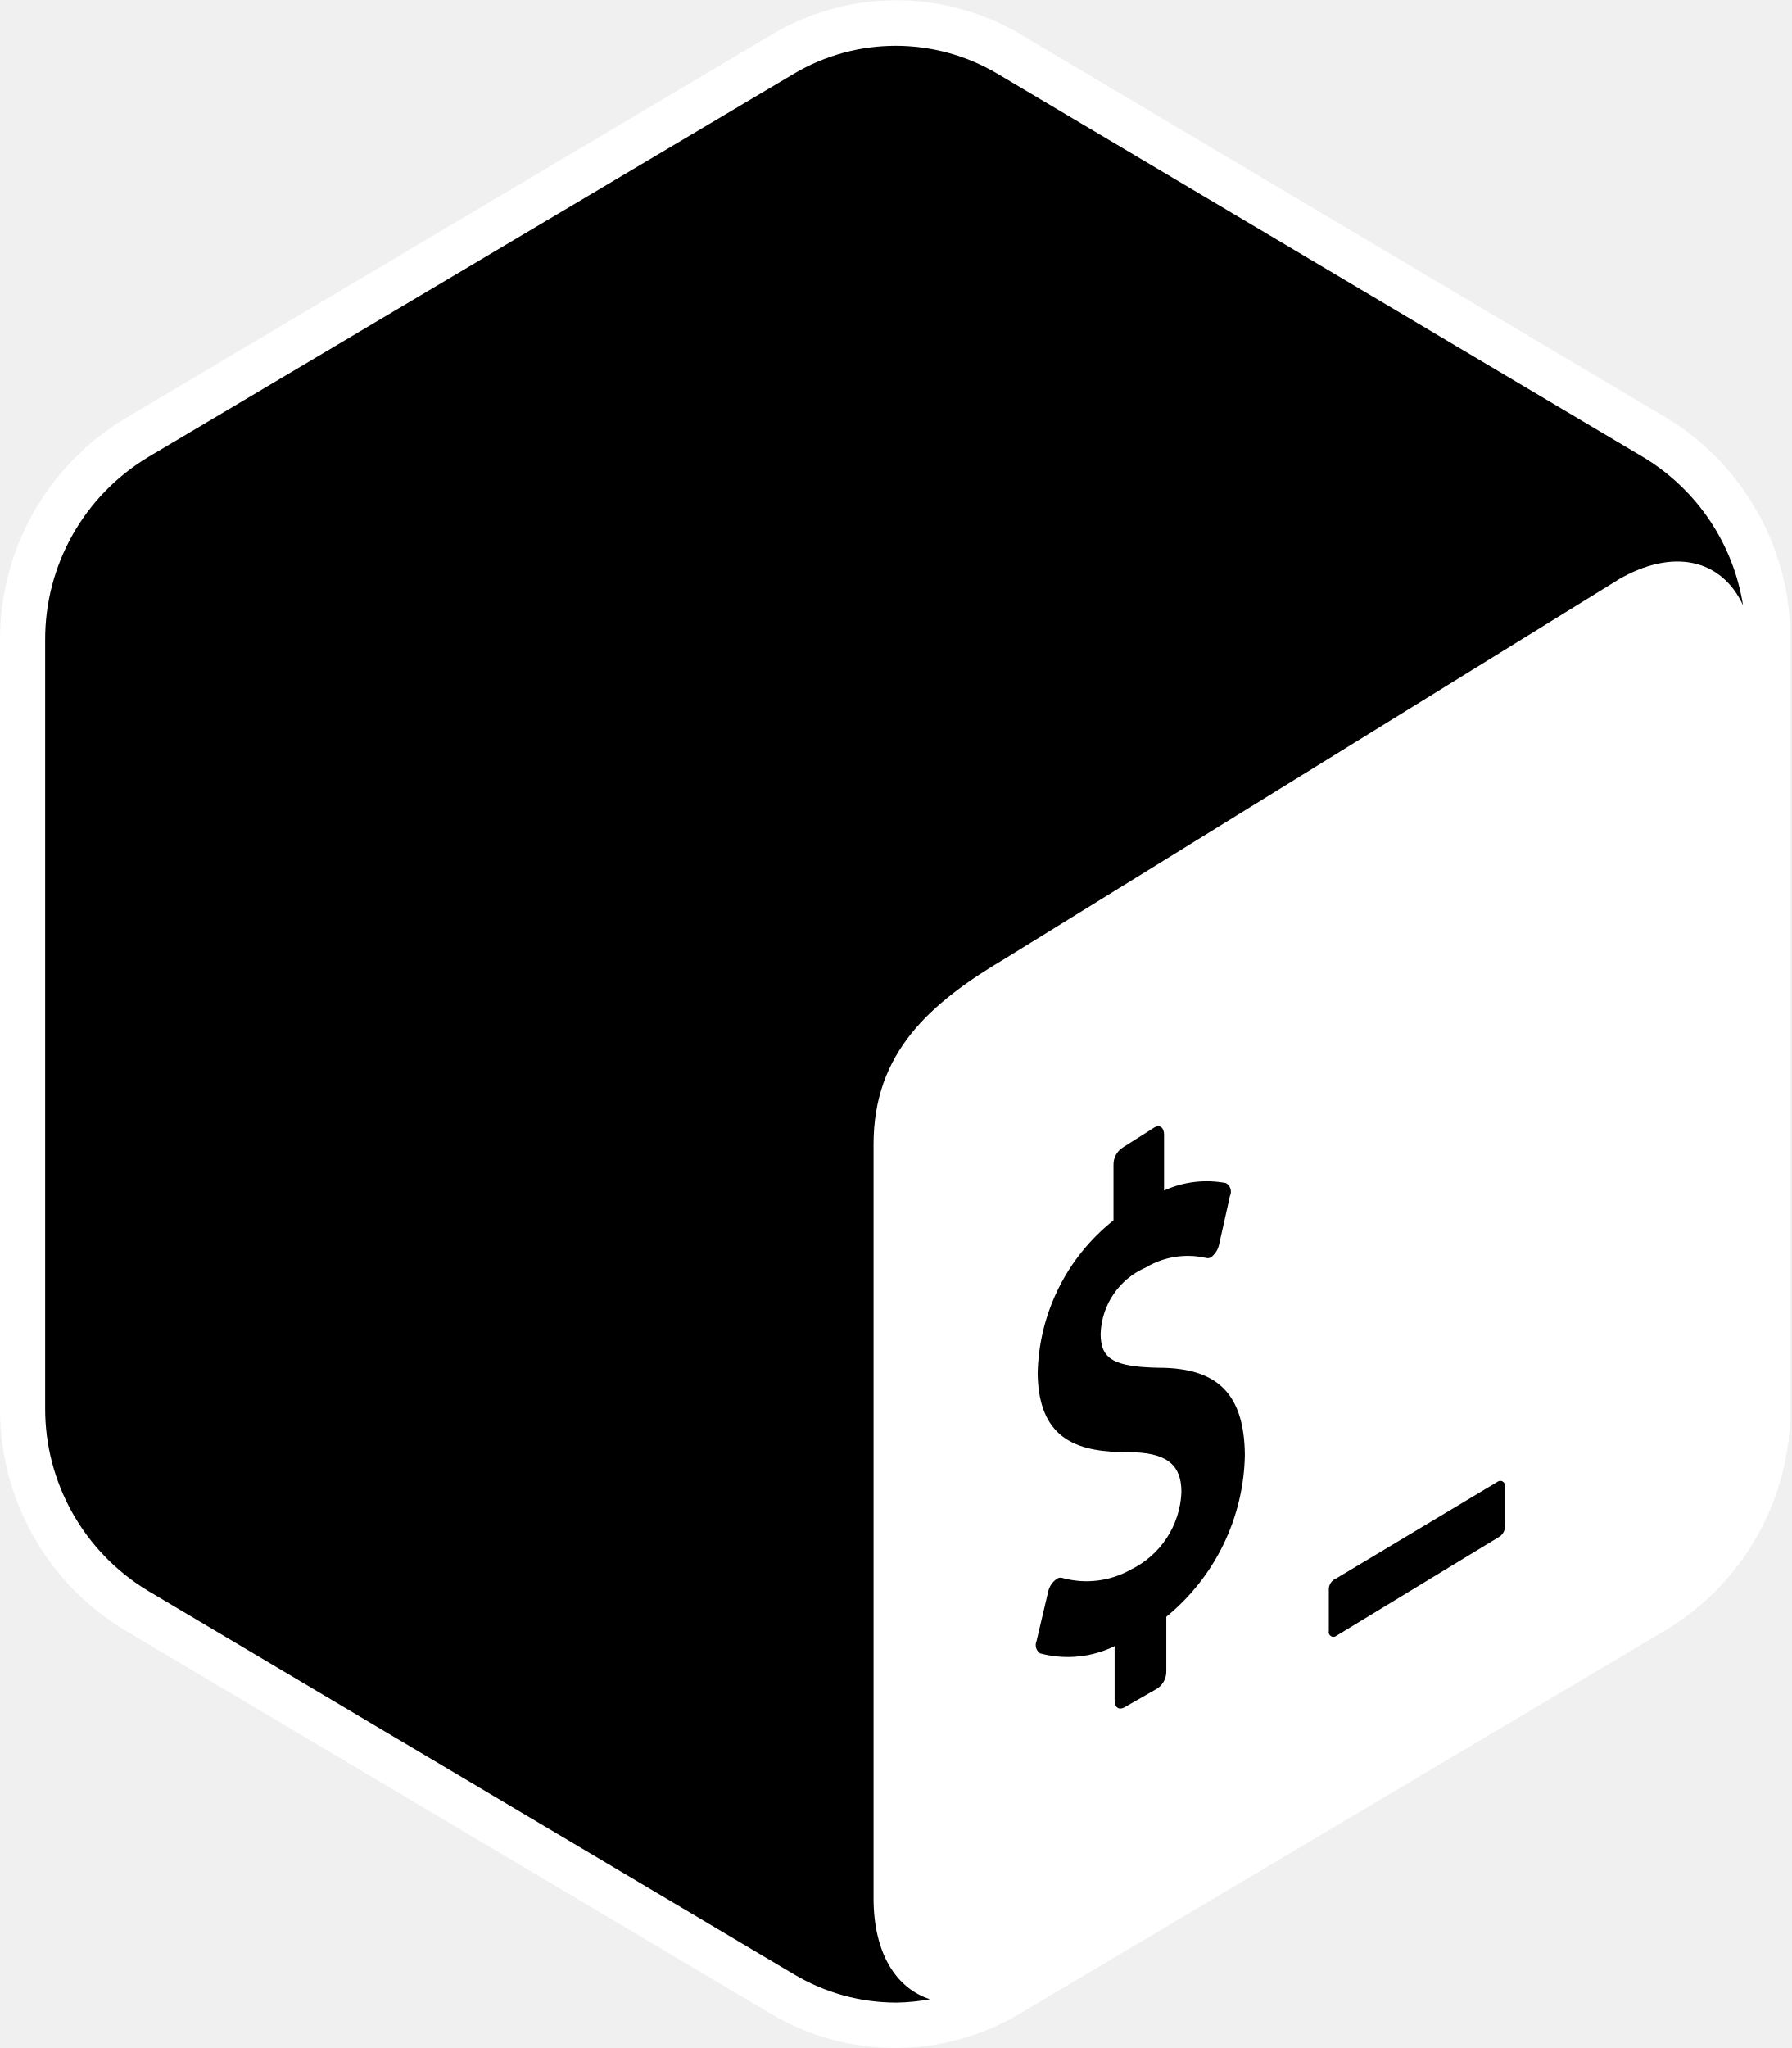
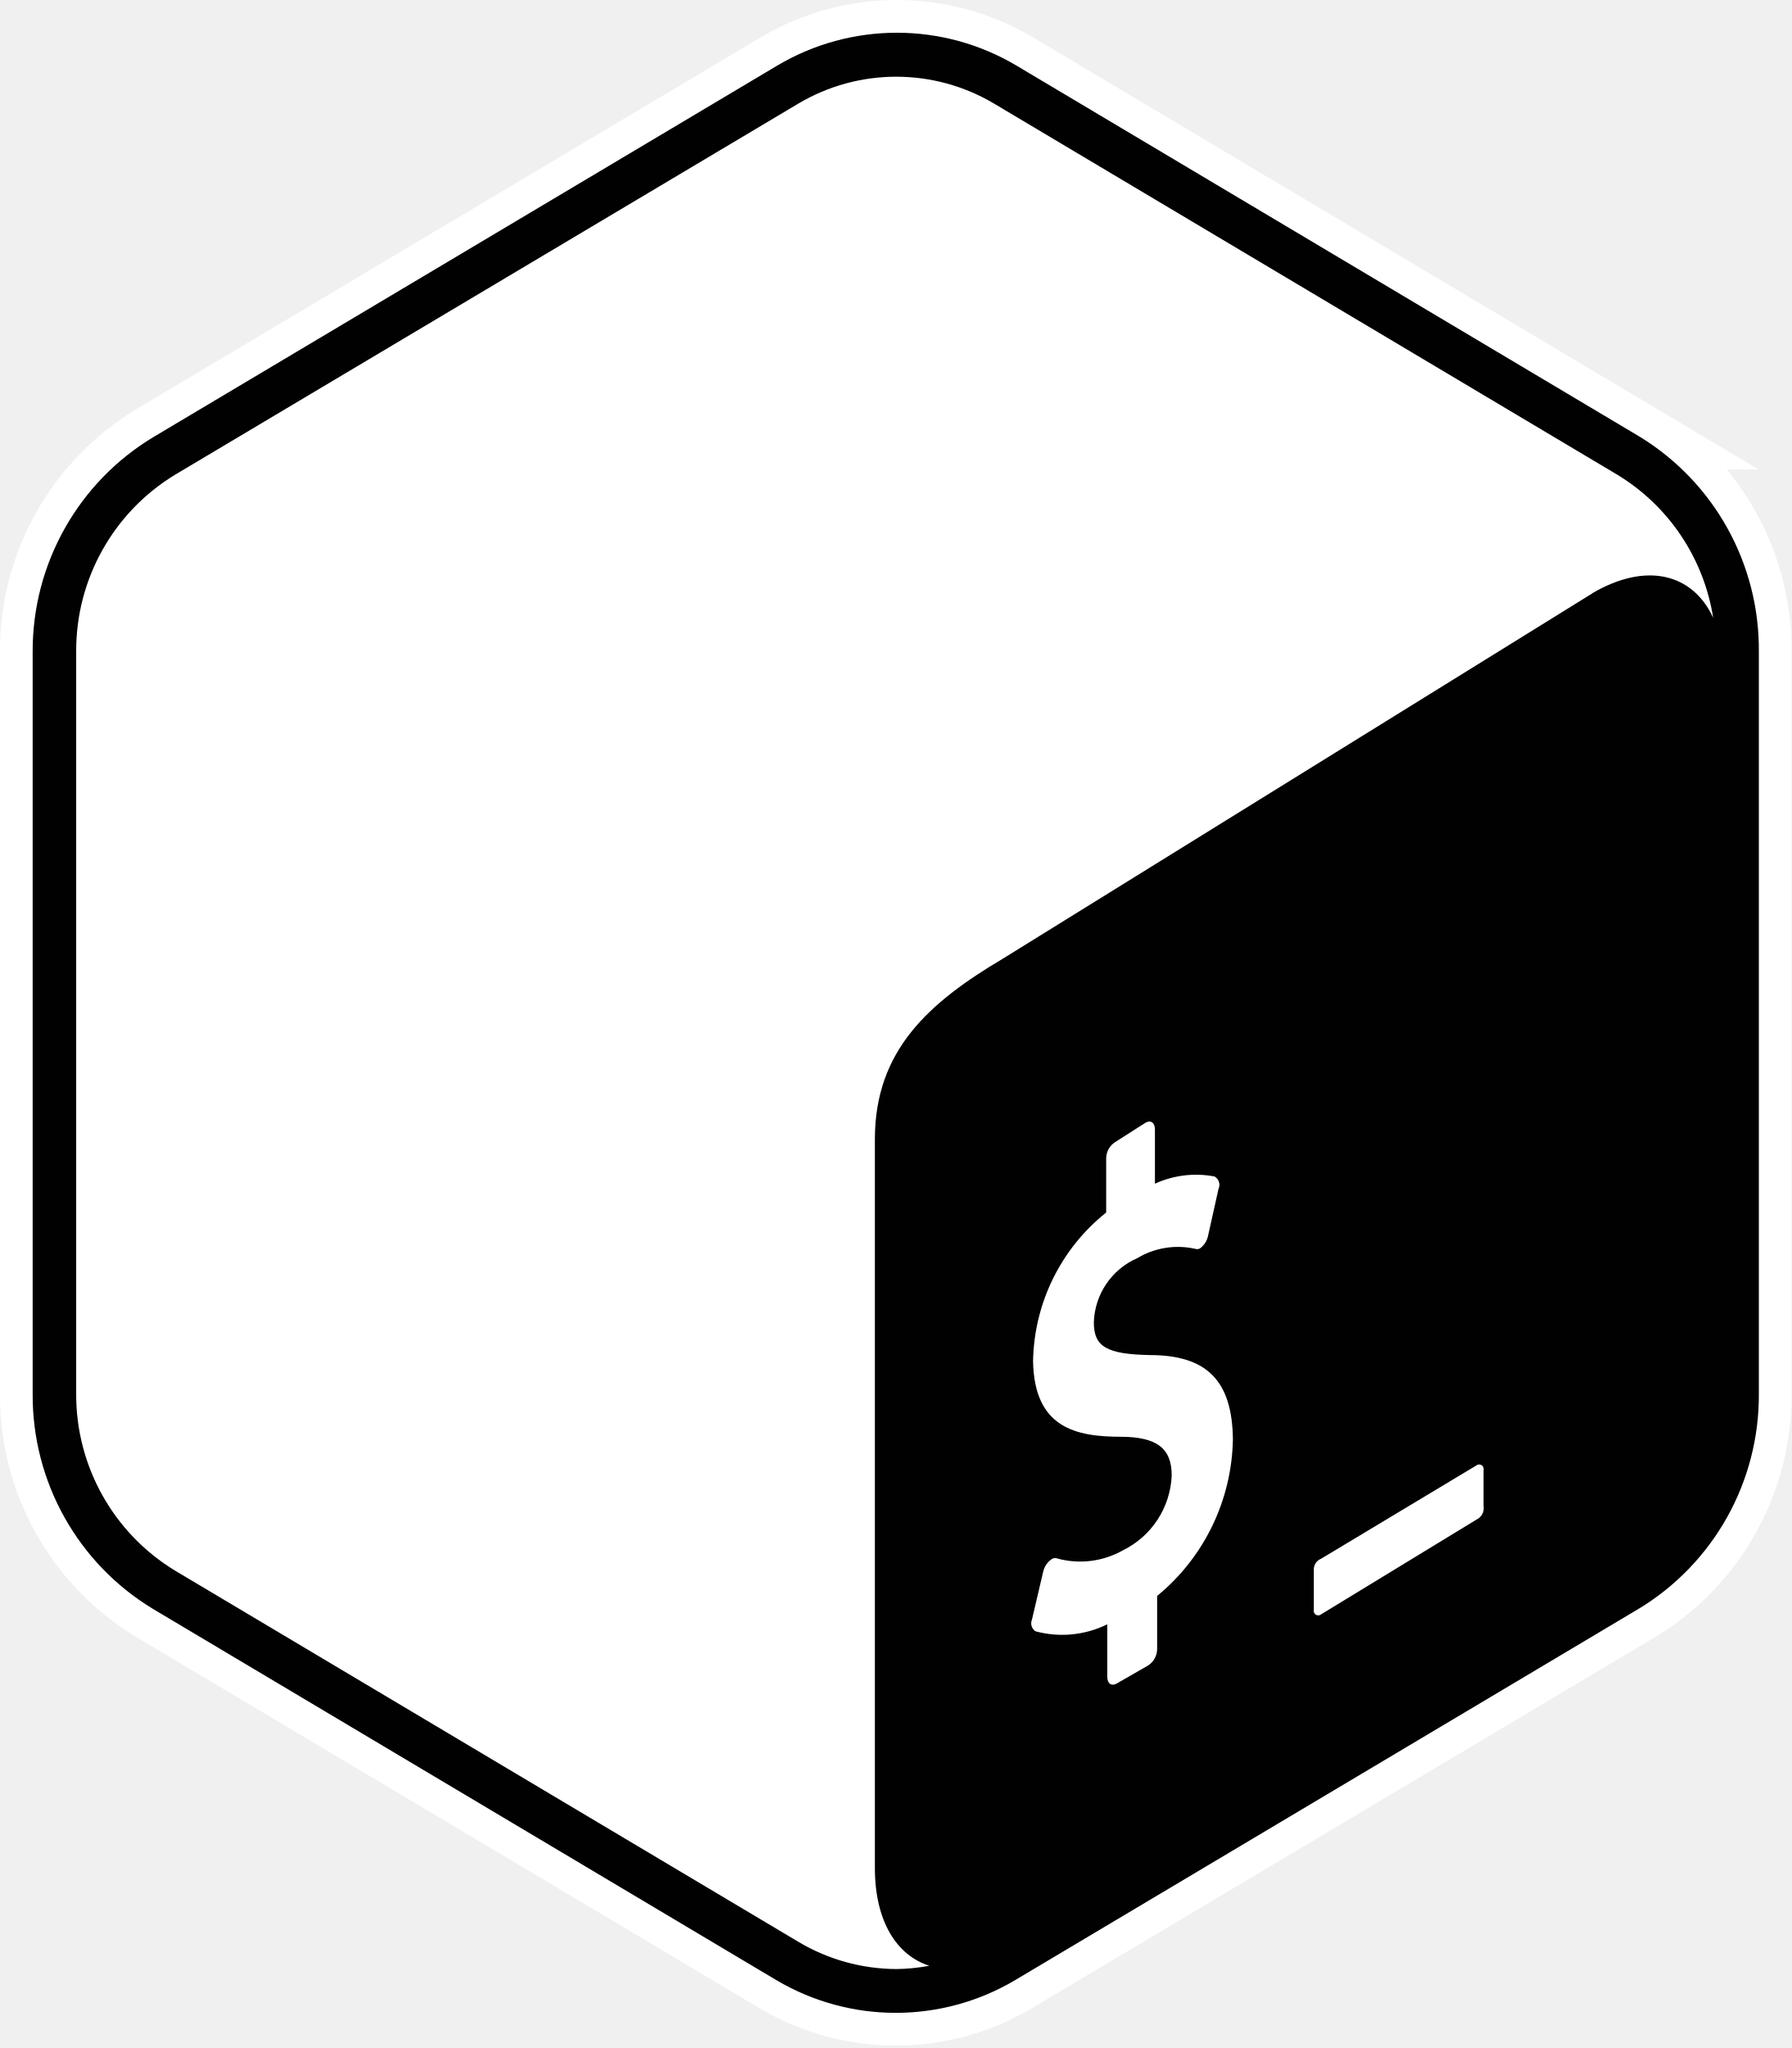
<svg xmlns="http://www.w3.org/2000/svg" id="Layer_1" data-name="Layer 1" viewBox="0 0 79.37 90.71" version="1.1">
  <defs id="defs1484">
    <style id="style1482">.cls-1{fill:#1b1b1f;}</style>
  </defs>
-   <path style="fill:#000000;stroke:none;stroke-width:1px;stroke-linecap:butt;stroke-linejoin:miter;stroke-opacity:1;fill-opacity:1" d="M 39.44,1.047 33.574,2.92 3.256,21.552 1.132,26.47 0.945,64.438 3.617,69.356 34.603,88.372 39.97,90.26 68.998,70.781 78.436,28.809 75.957,21.09 47.314,3.828 Z" id="path1815" />
-   <path class="cls-1" d="M73.85,18.52l-28.64-17a10.79,10.79,0,0,0-11,0l-28.64,17A11.42,11.42,0,0,0,0,28.36v34a11.42,11.42,0,0,0,5.52,9.84l28.64,17a10.79,10.79,0,0,0,11,0l28.64-17a11.42,11.42,0,0,0,5.52-9.84v-34A11.42,11.42,0,0,0,73.85,18.52ZM51.67,71.61l0,2.44a0.9,0.9,0,0,1-.42.75l-1.45.83c-0.23.12-.42,0-0.42-0.32l0-2.4a4.71,4.71,0,0,1-3.3.32,0.44,0.44,0,0,1-.16-0.54l0.52-2.21A0.92,0.92,0,0,1,46.73,70a0.58,0.58,0,0,1,.14-0.1,0.29,0.29,0,0,1,.23,0,4,4,0,0,0,3-.38,4,4,0,0,0,2.24-3.43c0-1.24-.68-1.76-2.32-1.77-2.08,0-4-.4-4.05-3.47a8.89,8.89,0,0,1,3.36-6.8l0-2.47a0.89,0.89,0,0,1,.42-0.76l1.4-.89c0.23-.12.42,0,0.42,0.33l0,2.47a4.56,4.56,0,0,1,2.74-.33,0.44,0.44,0,0,1,.18.57L54,55.16a0.94,0.94,0,0,1-.25.44,0.58,0.58,0,0,1-.14.11,0.33,0.33,0,0,1-.21,0,3.63,3.63,0,0,0-2.64.43,3.32,3.32,0,0,0-2,2.94c0,1.12.59,1.46,2.57,1.5,2.65,0,3.79,1.2,3.82,3.86A9.48,9.48,0,0,1,51.67,71.61Zm15-4.11a0.57,0.57,0,0,1-.22.55l-7.24,4.4a0.21,0.21,0,0,1-.34-0.21V70.37a0.52,0.52,0,0,1,.33-0.46l7.13-4.27a0.21,0.21,0,0,1,.34.21V67.5Zm5-41.81L44.57,42.43c-3.38,2-5.87,4.19-5.87,8.26V84.07c0,2.44,1,4,2.5,4.48a8.77,8.77,0,0,1-1.5.15,8.87,8.87,0,0,1-4.52-1.25l-28.64-17A9.42,9.42,0,0,1,2,62.36v-34a9.42,9.42,0,0,1,4.54-8.1l28.64-17a8.83,8.83,0,0,1,9,0l28.64,17a9.36,9.36,0,0,1,4.4,6.55C76.29,24.79,74.15,24.23,71.66,25.69Z" id="path1488" style="fill:#ffffff;fill-opacity:1" />
+   <path class="cls-1" d="M 72.648,19.346 45.035,2.907 c -3.27,-1.943 -7.336,-1.943 -10.605,0 L 6.817,19.346 c -3.34,1.998 -5.381,5.615 -5.37,9.516 v 32.879 c -0.021,3.891 2.001,7.506 5.322,9.516 L 34.381,87.696 c 3.27,1.943 7.336,1.943 10.605,0 l 27.613,-16.44 c 3.321,-2.01 5.343,-5.625 5.322,-9.516 V 28.862 c 0.031,-3.881 -1.971,-7.494 -5.274,-9.516 z" id="path2572" style="fill:#ffffff;fill-opacity:1;stroke:#ffffff;stroke-width:2.897;stroke-miterlimit:4;stroke-dasharray:none;stroke-opacity:1" />
+   <path class="cls-1" d="M 72.648,19.346 45.035,2.907 a 10.403,10.434 0 0 0 -10.605,0 L 6.817,19.346 a 11.01,11.044 0 0 0 -5.37,9.516 v 32.879 a 11.01,11.044 0 0 0 5.322,9.516 L 34.381,87.696 a 10.403,10.434 0 0 0 10.605,0 l 27.613,-16.44 a 11.01,11.044 0 0 0 5.322,-9.516 V 28.862 A 11.01,11.044 0 0 0 72.648,19.346 Z M 51.263,70.686 v 2.36 a 0.868,0.87 0 0 1 -0.405,0.725 l -1.398,0.803 c -0.222,0.116 -0.405,0 -0.405,-0.309 v -2.321 a 4.541,4.555 0 0 1 -3.182,0.309 0.424,0.425 0 0 1 -0.154,-0.522 l 0.501,-2.137 a 0.887,0.89 0 0 1 0.28,-0.464 0.559,0.561 0 0 1 0.135,-0.097 0.28,0.28 0 0 1 0.222,0 3.857,3.868 0 0 0 2.892,-0.367 3.857,3.868 0 0 0 2.16,-3.317 c 0,-1.199 -0.656,-1.702 -2.237,-1.712 -2.005,0 -3.857,-0.387 -3.905,-3.356 a 8.571,8.597 0 0 1 3.239,-6.576 v -2.389 a 0.858,0.861 0 0 1 0.405,-0.735 l 1.35,-0.861 c 0.222,-0.116 0.405,0 0.405,0.319 v 2.389 a 4.396,4.41 0 0 1 2.642,-0.319 0.424,0.425 0 0 1 0.174,0.551 l -0.472,2.118 a 0.906,0.909 0 0 1 -0.241,0.425 0.559,0.561 0 0 1 -0.135,0.106 0.318,0.319 0 0 1 -0.202,0 3.5,3.51 0 0 0 -2.545,0.416 3.201,3.211 0 0 0 -1.928,2.843 c 0,1.083 0.569,1.412 2.478,1.451 2.555,0 3.654,1.16 3.683,3.733 a 9.14,9.167 0 0 1 -3.355,6.934 z M 65.725,66.712 A 0.55,0.551 0 0 1 65.513,67.244 l -6.98,4.255 A 0.202,0.203 0 0 1 58.205,71.295 V 69.487 A 0.501,0.503 0 0 1 58.523,69.042 l 6.874,-4.129 a 0.202,0.203 0 0 1 0.328,0.203 z M 70.546,26.28 44.418,42.468 c -3.259,1.934 -5.659,4.052 -5.659,7.988 v 32.28 c 0,2.36 0.964,3.868 2.41,4.332 a 8.455,8.481 0 0 1 -1.446,0.145 8.552,8.578 0 0 1 -4.358,-1.209 L 7.752,69.564 A 9.082,9.109 0 0 1 3.375,61.741 V 28.862 A 9.082,9.109 0 0 1 7.752,21.029 L 35.365,4.59 a 8.513,8.539 0 0 1 8.677,0 L 71.655,21.029 a 9.024,9.051 0 0 1 4.242,6.334 C 75,25.41 72.937,24.868 70.536,26.28 Z" id="path1488" style="fill:#010101;fill-opacity:1;stroke:none;stroke-width:0.966" />
</svg>
